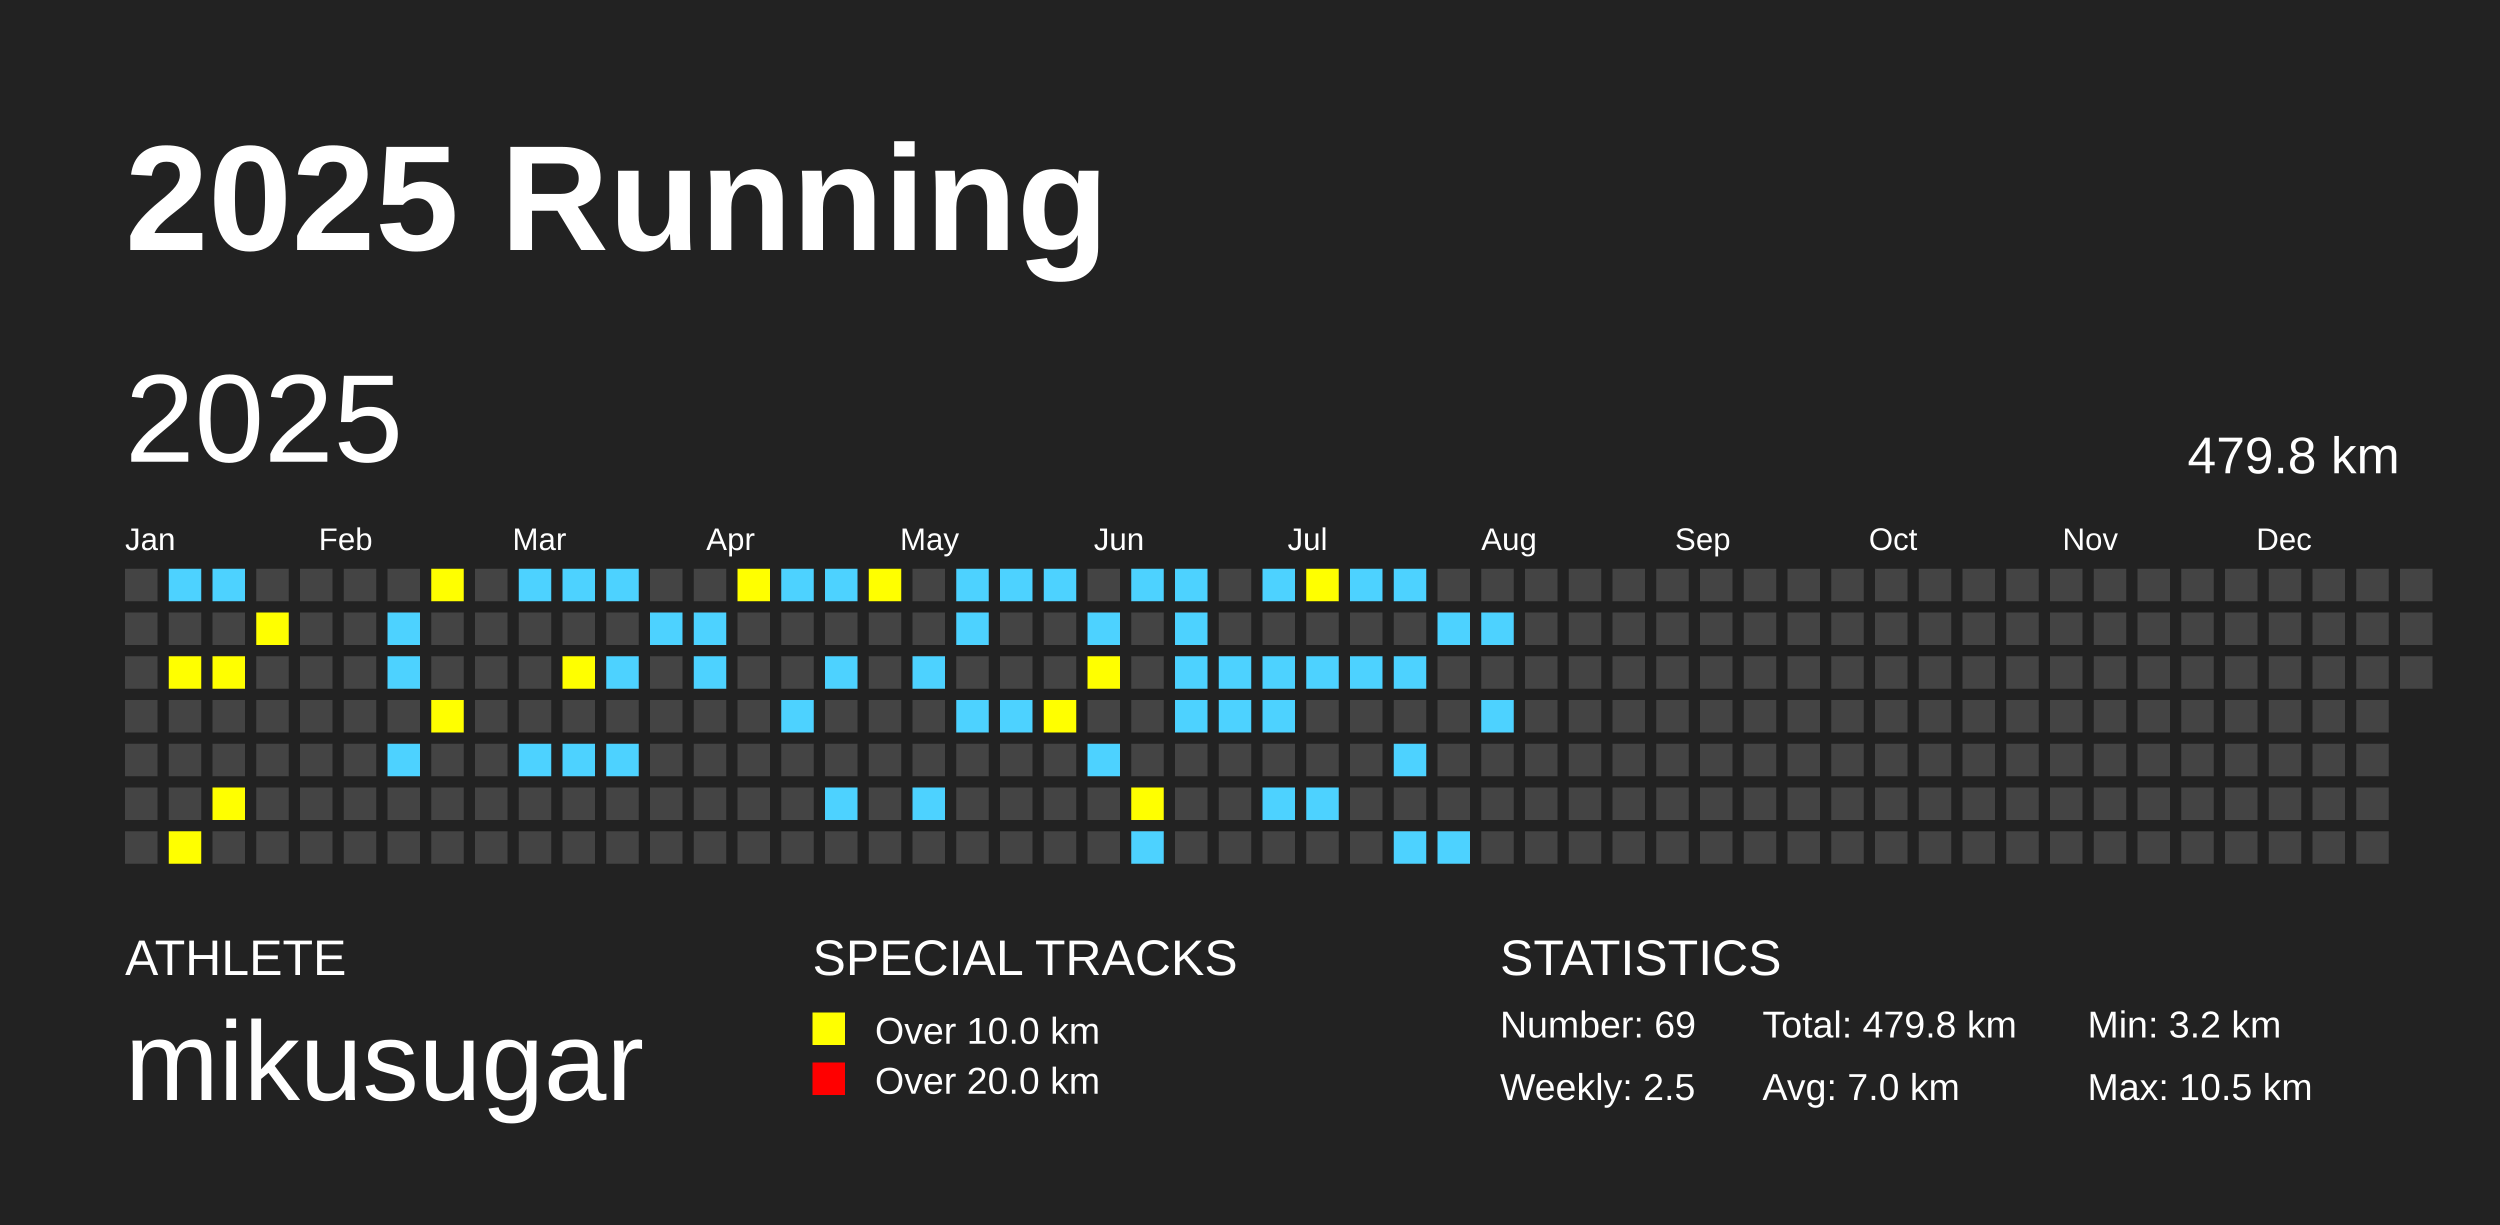
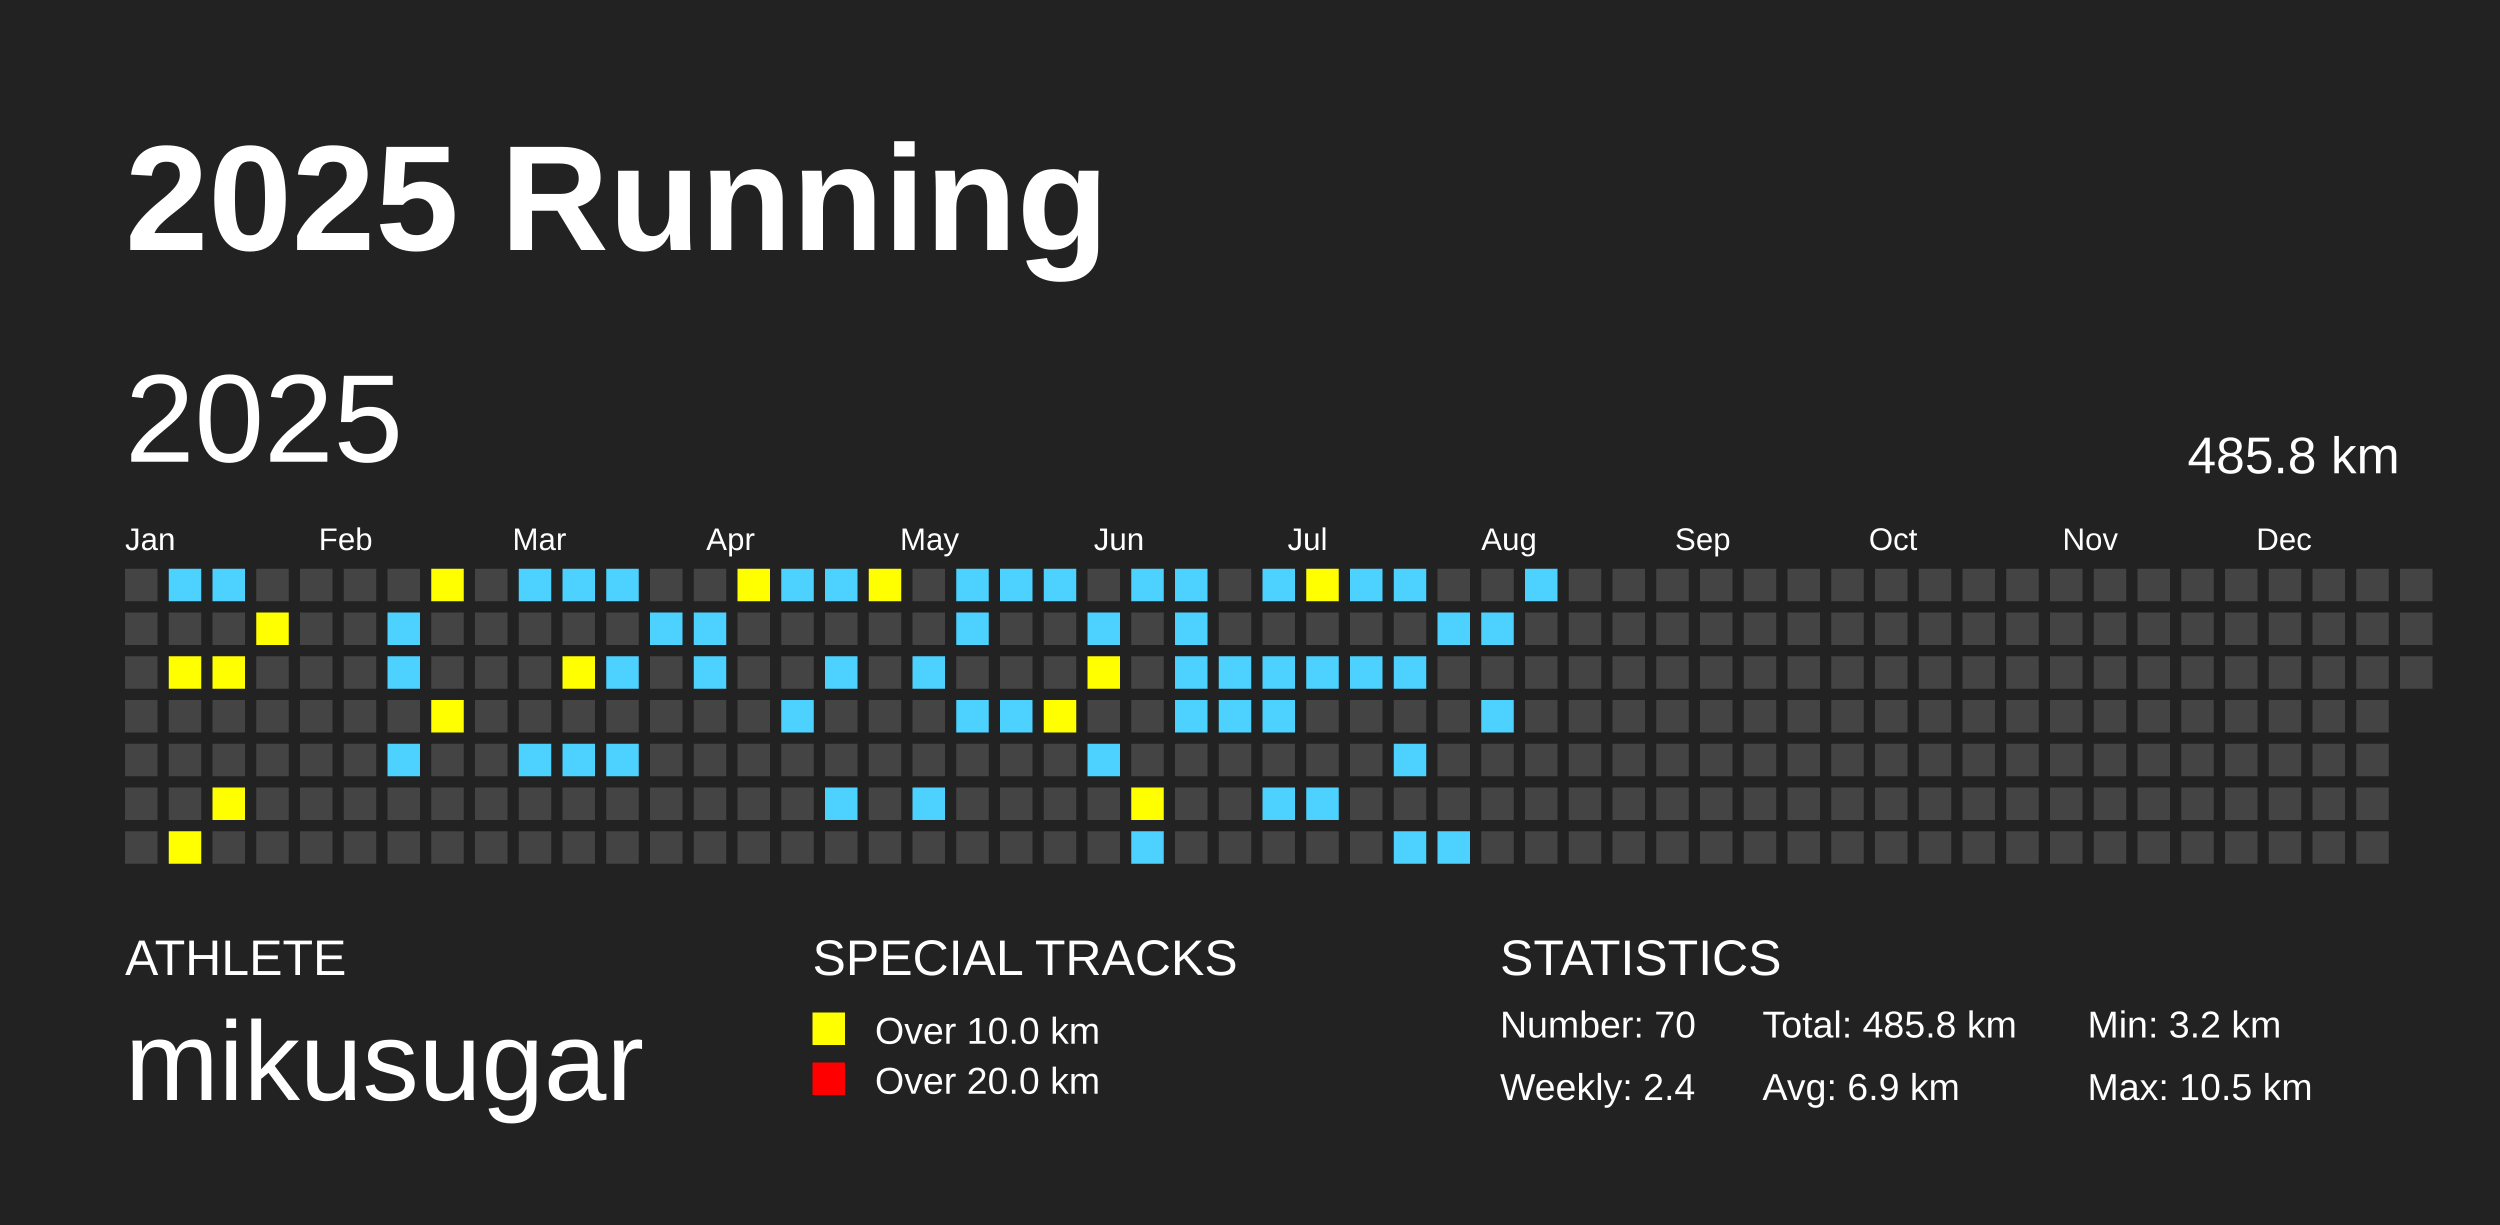
<svg xmlns="http://www.w3.org/2000/svg" baseProfile="full" height="98mm" version="1.1" viewBox="0,0,200,98" width="200mm">
  <defs />
  <rect fill="#222222" height="98" width="200" x="0" y="0" />
  <text fill="#FFFFFF" style="font-size:12px; font-family:Arial; font-weight:bold;" x="10" y="20">2025 Running</text>
  <text fill="#FFFFFF" style="font-size:4px; font-family:Arial" x="10" y="78">ATHLETE</text>
  <text fill="#FFFFFF" style="font-size:9px; font-family:Arial" x="10" y="88">mikusugar</text>
  <text fill="#FFFFFF" style="font-size:4px; font-family:Arial" x="65" y="78">SPECIAL TRACKS</text>
  <rect fill="yellow" height="2.6" width="2.6" x="65" y="81" />
  <text fill="#FFFFFF" style="font-size:3px; font-family:Arial" x="70" y="83.5">Over 10.0 km</text>
  <rect fill="red" height="2.6" width="2.6" x="65" y="85" />
  <text fill="#FFFFFF" style="font-size:3px; font-family:Arial" x="70" y="87.5">Over 20.0 km</text>
  <text fill="#FFFFFF" style="font-size:4px; font-family:Arial" x="120" y="78">STATISTICS</text>
-   <text fill="#FFFFFF" style="font-size:3px; font-family:Arial" x="120" y="83">Number: 69</text>
-   <text fill="#FFFFFF" style="font-size:3px; font-family:Arial" x="120" y="88">Weekly: 2.5</text>
-   <text fill="#FFFFFF" style="font-size:3px; font-family:Arial" x="141" y="83">Total: 479.8 km</text>
-   <text fill="#FFFFFF" style="font-size:3px; font-family:Arial" x="141" y="88">Avg: 7.0 km</text>
+   <text fill="#FFFFFF" style="font-size:3px; font-family:Arial" x="120" y="83">Number: 70</text>
+   <text fill="#FFFFFF" style="font-size:3px; font-family:Arial" x="120" y="88">Weekly: 2.4</text>
+   <text fill="#FFFFFF" style="font-size:3px; font-family:Arial" x="141" y="83">Total: 485.8 km</text>
+   <text fill="#FFFFFF" style="font-size:3px; font-family:Arial" x="141" y="88">Avg: 6.9 km</text>
  <text fill="#FFFFFF" style="font-size:3px; font-family:Arial" x="167" y="83">Min: 3.2 km</text>
  <text fill="#FFFFFF" style="font-size:3px; font-family:Arial" x="167" y="88">Max: 10.5 km</text>
  <text dominant-baseline="hanging" fill="#FFFFFF" style="font-size:10.0px; font-family:Arial;" x="10" y="30">2025</text>
-   <text dominant-baseline="hanging" fill="#FFFFFF" style="font-size:4.125px; font-family:Arial;" x="175" y="35">479.8 km</text>
+   <text dominant-baseline="hanging" fill="#FFFFFF" style="font-size:4.125px; font-family:Arial;" x="175" y="35">485.8 km</text>
  <text fill="#FFFFFF" style="font-size:2.5px; font-family:Arial" x="10.0" y="44">Jan</text>
  <text fill="#FFFFFF" style="font-size:2.5px; font-family:Arial" x="25.5" y="44">Feb</text>
  <text fill="#FFFFFF" style="font-size:2.5px; font-family:Arial" x="41.0" y="44">Mar</text>
  <text fill="#FFFFFF" style="font-size:2.5px; font-family:Arial" x="56.5" y="44">Apr</text>
  <text fill="#FFFFFF" style="font-size:2.5px; font-family:Arial" x="72.0" y="44">May</text>
  <text fill="#FFFFFF" style="font-size:2.5px; font-family:Arial" x="87.5" y="44">Jun</text>
  <text fill="#FFFFFF" style="font-size:2.5px; font-family:Arial" x="103.0" y="44">Jul</text>
  <text fill="#FFFFFF" style="font-size:2.5px; font-family:Arial" x="118.5" y="44">Aug</text>
  <text fill="#FFFFFF" style="font-size:2.5px; font-family:Arial" x="134.0" y="44">Sep</text>
  <text fill="#FFFFFF" style="font-size:2.5px; font-family:Arial" x="149.5" y="44">Oct</text>
  <text fill="#FFFFFF" style="font-size:2.5px; font-family:Arial" x="165.0" y="44">Nov</text>
  <text fill="#FFFFFF" style="font-size:2.5px; font-family:Arial" x="180.5" y="44">Dec</text>
  <rect fill="#444444" height="2.6" width="2.6" x="10.0" y="45.5" />
  <rect fill="#444444" height="2.6" width="2.6" x="10.0" y="49.0" />
  <rect fill="#444444" height="2.6" width="2.6" x="10.0" y="52.5" />
  <rect fill="#444444" height="2.6" width="2.6" x="10.0" y="56.0" />
  <rect fill="#444444" height="2.6" width="2.6" x="10.0" y="59.5" />
  <rect fill="#444444" height="2.6" width="2.6" x="10.0" y="63.0" />
  <rect fill="#444444" height="2.6" width="2.6" x="10.0" y="66.5" />
  <rect fill="#4DD2FF" height="2.6" width="2.6" x="13.5" y="45.5" />
  <rect fill="#444444" height="2.6" width="2.6" x="13.5" y="49.0" />
  <rect fill="yellow" height="2.6" width="2.6" x="13.5" y="52.5" />
  <rect fill="#444444" height="2.6" width="2.6" x="13.5" y="56.0" />
  <rect fill="#444444" height="2.6" width="2.6" x="13.5" y="59.5" />
  <rect fill="#444444" height="2.6" width="2.6" x="13.5" y="63.0" />
  <rect fill="yellow" height="2.6" width="2.6" x="13.5" y="66.5" />
  <rect fill="#4DD2FF" height="2.6" width="2.6" x="17.0" y="45.5" />
  <rect fill="#444444" height="2.6" width="2.6" x="17.0" y="49.0" />
  <rect fill="yellow" height="2.6" width="2.6" x="17.0" y="52.5" />
  <rect fill="#444444" height="2.6" width="2.6" x="17.0" y="56.0" />
  <rect fill="#444444" height="2.6" width="2.6" x="17.0" y="59.5" />
  <rect fill="yellow" height="2.6" width="2.6" x="17.0" y="63.0" />
  <rect fill="#444444" height="2.6" width="2.6" x="17.0" y="66.5" />
  <rect fill="#444444" height="2.6" width="2.6" x="20.5" y="45.5" />
  <rect fill="yellow" height="2.6" width="2.6" x="20.5" y="49.0" />
  <rect fill="#444444" height="2.6" width="2.6" x="20.5" y="52.5" />
  <rect fill="#444444" height="2.6" width="2.6" x="20.5" y="56.0" />
  <rect fill="#444444" height="2.6" width="2.6" x="20.5" y="59.5" />
  <rect fill="#444444" height="2.6" width="2.6" x="20.5" y="63.0" />
  <rect fill="#444444" height="2.6" width="2.6" x="20.5" y="66.5" />
  <rect fill="#444444" height="2.6" width="2.6" x="24.0" y="45.5" />
  <rect fill="#444444" height="2.6" width="2.6" x="24.0" y="49.0" />
  <rect fill="#444444" height="2.6" width="2.6" x="24.0" y="52.5" />
  <rect fill="#444444" height="2.6" width="2.6" x="24.0" y="56.0" />
  <rect fill="#444444" height="2.6" width="2.6" x="24.0" y="59.5" />
  <rect fill="#444444" height="2.6" width="2.6" x="24.0" y="63.0" />
  <rect fill="#444444" height="2.6" width="2.6" x="24.0" y="66.5" />
  <rect fill="#444444" height="2.6" width="2.6" x="27.5" y="45.5" />
  <rect fill="#444444" height="2.6" width="2.6" x="27.5" y="49.0" />
  <rect fill="#444444" height="2.6" width="2.6" x="27.5" y="52.5" />
  <rect fill="#444444" height="2.6" width="2.6" x="27.5" y="56.0" />
  <rect fill="#444444" height="2.6" width="2.6" x="27.5" y="59.5" />
  <rect fill="#444444" height="2.6" width="2.6" x="27.5" y="63.0" />
  <rect fill="#444444" height="2.6" width="2.6" x="27.5" y="66.5" />
  <rect fill="#444444" height="2.6" width="2.6" x="31.0" y="45.5" />
  <rect fill="#4DD2FF" height="2.6" width="2.6" x="31.0" y="49.0" />
  <rect fill="#4DD2FF" height="2.6" width="2.6" x="31.0" y="52.5" />
  <rect fill="#444444" height="2.6" width="2.6" x="31.0" y="56.0" />
  <rect fill="#4DD2FF" height="2.6" width="2.6" x="31.0" y="59.5" />
  <rect fill="#444444" height="2.6" width="2.6" x="31.0" y="63.0" />
  <rect fill="#444444" height="2.6" width="2.6" x="31.0" y="66.5" />
  <rect fill="yellow" height="2.6" width="2.6" x="34.5" y="45.5" />
  <rect fill="#444444" height="2.6" width="2.6" x="34.5" y="49.0" />
  <rect fill="#444444" height="2.6" width="2.6" x="34.5" y="52.5" />
  <rect fill="yellow" height="2.6" width="2.6" x="34.5" y="56.0" />
  <rect fill="#444444" height="2.6" width="2.6" x="34.5" y="59.5" />
  <rect fill="#444444" height="2.6" width="2.6" x="34.5" y="63.0" />
  <rect fill="#444444" height="2.6" width="2.6" x="34.5" y="66.5" />
  <rect fill="#444444" height="2.6" width="2.6" x="38.0" y="45.5" />
  <rect fill="#444444" height="2.6" width="2.6" x="38.0" y="49.0" />
  <rect fill="#444444" height="2.6" width="2.6" x="38.0" y="52.5" />
  <rect fill="#444444" height="2.6" width="2.6" x="38.0" y="56.0" />
  <rect fill="#444444" height="2.6" width="2.6" x="38.0" y="59.5" />
  <rect fill="#444444" height="2.6" width="2.6" x="38.0" y="63.0" />
  <rect fill="#444444" height="2.6" width="2.6" x="38.0" y="66.5" />
  <rect fill="#4DD2FF" height="2.6" width="2.6" x="41.5" y="45.5" />
  <rect fill="#444444" height="2.6" width="2.6" x="41.5" y="49.0" />
  <rect fill="#444444" height="2.6" width="2.6" x="41.5" y="52.5" />
  <rect fill="#444444" height="2.6" width="2.6" x="41.5" y="56.0" />
  <rect fill="#4DD2FF" height="2.6" width="2.6" x="41.5" y="59.5" />
  <rect fill="#444444" height="2.6" width="2.6" x="41.5" y="63.0" />
  <rect fill="#444444" height="2.6" width="2.6" x="41.5" y="66.5" />
  <rect fill="#4DD2FF" height="2.6" width="2.6" x="45.0" y="45.5" />
  <rect fill="#444444" height="2.6" width="2.6" x="45.0" y="49.0" />
  <rect fill="yellow" height="2.6" width="2.6" x="45.0" y="52.5" />
  <rect fill="#444444" height="2.6" width="2.6" x="45.0" y="56.0" />
  <rect fill="#4DD2FF" height="2.6" width="2.6" x="45.0" y="59.5" />
  <rect fill="#444444" height="2.6" width="2.6" x="45.0" y="63.0" />
  <rect fill="#444444" height="2.6" width="2.6" x="45.0" y="66.5" />
  <rect fill="#4DD2FF" height="2.6" width="2.6" x="48.5" y="45.5" />
  <rect fill="#444444" height="2.6" width="2.6" x="48.5" y="49.0" />
  <rect fill="#4DD2FF" height="2.6" width="2.6" x="48.5" y="52.5" />
  <rect fill="#444444" height="2.6" width="2.6" x="48.5" y="56.0" />
  <rect fill="#4DD2FF" height="2.6" width="2.6" x="48.5" y="59.5" />
  <rect fill="#444444" height="2.6" width="2.6" x="48.5" y="63.0" />
  <rect fill="#444444" height="2.6" width="2.6" x="48.5" y="66.5" />
  <rect fill="#444444" height="2.6" width="2.6" x="52.0" y="45.5" />
  <rect fill="#4DD2FF" height="2.6" width="2.6" x="52.0" y="49.0" />
  <rect fill="#444444" height="2.6" width="2.6" x="52.0" y="52.5" />
  <rect fill="#444444" height="2.6" width="2.6" x="52.0" y="56.0" />
  <rect fill="#444444" height="2.6" width="2.6" x="52.0" y="59.5" />
  <rect fill="#444444" height="2.6" width="2.6" x="52.0" y="63.0" />
  <rect fill="#444444" height="2.6" width="2.6" x="52.0" y="66.5" />
  <rect fill="#444444" height="2.6" width="2.6" x="55.5" y="45.5" />
  <rect fill="#4DD2FF" height="2.6" width="2.6" x="55.5" y="49.0" />
  <rect fill="#4DD2FF" height="2.6" width="2.6" x="55.5" y="52.5" />
  <rect fill="#444444" height="2.6" width="2.6" x="55.5" y="56.0" />
  <rect fill="#444444" height="2.6" width="2.6" x="55.5" y="59.5" />
  <rect fill="#444444" height="2.6" width="2.6" x="55.5" y="63.0" />
  <rect fill="#444444" height="2.6" width="2.6" x="55.5" y="66.5" />
  <rect fill="yellow" height="2.6" width="2.6" x="59.0" y="45.5" />
  <rect fill="#444444" height="2.6" width="2.6" x="59.0" y="49.0" />
  <rect fill="#444444" height="2.6" width="2.6" x="59.0" y="52.5" />
  <rect fill="#444444" height="2.6" width="2.6" x="59.0" y="56.0" />
  <rect fill="#444444" height="2.6" width="2.6" x="59.0" y="59.5" />
  <rect fill="#444444" height="2.6" width="2.6" x="59.0" y="63.0" />
  <rect fill="#444444" height="2.6" width="2.6" x="59.0" y="66.5" />
  <rect fill="#4DD2FF" height="2.6" width="2.6" x="62.5" y="45.5" />
  <rect fill="#444444" height="2.6" width="2.6" x="62.5" y="49.0" />
  <rect fill="#444444" height="2.6" width="2.6" x="62.5" y="52.5" />
  <rect fill="#4DD2FF" height="2.6" width="2.6" x="62.5" y="56.0" />
  <rect fill="#444444" height="2.6" width="2.6" x="62.5" y="59.5" />
  <rect fill="#444444" height="2.6" width="2.6" x="62.5" y="63.0" />
  <rect fill="#444444" height="2.6" width="2.6" x="62.5" y="66.5" />
  <rect fill="#4DD2FF" height="2.6" width="2.6" x="66.0" y="45.5" />
  <rect fill="#444444" height="2.6" width="2.6" x="66.0" y="49.0" />
  <rect fill="#4DD2FF" height="2.6" width="2.6" x="66.0" y="52.5" />
  <rect fill="#444444" height="2.6" width="2.6" x="66.0" y="56.0" />
  <rect fill="#444444" height="2.6" width="2.6" x="66.0" y="59.5" />
  <rect fill="#4DD2FF" height="2.6" width="2.6" x="66.0" y="63.0" />
  <rect fill="#444444" height="2.6" width="2.6" x="66.0" y="66.5" />
  <rect fill="yellow" height="2.6" width="2.6" x="69.5" y="45.5" />
  <rect fill="#444444" height="2.6" width="2.6" x="69.5" y="49.0" />
  <rect fill="#444444" height="2.6" width="2.6" x="69.5" y="52.5" />
  <rect fill="#444444" height="2.6" width="2.6" x="69.5" y="56.0" />
  <rect fill="#444444" height="2.6" width="2.6" x="69.5" y="59.5" />
  <rect fill="#444444" height="2.6" width="2.6" x="69.5" y="63.0" />
  <rect fill="#444444" height="2.6" width="2.6" x="69.5" y="66.5" />
  <rect fill="#444444" height="2.6" width="2.6" x="73.0" y="45.5" />
  <rect fill="#444444" height="2.6" width="2.6" x="73.0" y="49.0" />
  <rect fill="#4DD2FF" height="2.6" width="2.6" x="73.0" y="52.5" />
  <rect fill="#444444" height="2.6" width="2.6" x="73.0" y="56.0" />
  <rect fill="#444444" height="2.6" width="2.6" x="73.0" y="59.5" />
  <rect fill="#4DD2FF" height="2.6" width="2.6" x="73.0" y="63.0" />
  <rect fill="#444444" height="2.6" width="2.6" x="73.0" y="66.5" />
  <rect fill="#4DD2FF" height="2.6" width="2.6" x="76.5" y="45.5" />
  <rect fill="#4DD2FF" height="2.6" width="2.6" x="76.5" y="49.0" />
  <rect fill="#444444" height="2.6" width="2.6" x="76.5" y="52.5" />
  <rect fill="#4DD2FF" height="2.6" width="2.6" x="76.5" y="56.0" />
  <rect fill="#444444" height="2.6" width="2.6" x="76.5" y="59.5" />
  <rect fill="#444444" height="2.6" width="2.6" x="76.5" y="63.0" />
  <rect fill="#444444" height="2.6" width="2.6" x="76.5" y="66.5" />
  <rect fill="#4DD2FF" height="2.6" width="2.6" x="80.0" y="45.5" />
  <rect fill="#444444" height="2.6" width="2.6" x="80.0" y="49.0" />
  <rect fill="#444444" height="2.6" width="2.6" x="80.0" y="52.5" />
  <rect fill="#4DD2FF" height="2.6" width="2.6" x="80.0" y="56.0" />
  <rect fill="#444444" height="2.6" width="2.6" x="80.0" y="59.5" />
  <rect fill="#444444" height="2.6" width="2.6" x="80.0" y="63.0" />
  <rect fill="#444444" height="2.6" width="2.6" x="80.0" y="66.5" />
  <rect fill="#4DD2FF" height="2.6" width="2.6" x="83.5" y="45.5" />
  <rect fill="#444444" height="2.6" width="2.6" x="83.5" y="49.0" />
  <rect fill="#444444" height="2.6" width="2.6" x="83.5" y="52.5" />
  <rect fill="yellow" height="2.6" width="2.6" x="83.5" y="56.0" />
  <rect fill="#444444" height="2.6" width="2.6" x="83.5" y="59.5" />
  <rect fill="#444444" height="2.6" width="2.6" x="83.5" y="63.0" />
  <rect fill="#444444" height="2.6" width="2.6" x="83.5" y="66.5" />
  <rect fill="#444444" height="2.6" width="2.6" x="87.0" y="45.5" />
  <rect fill="#4DD2FF" height="2.6" width="2.6" x="87.0" y="49.0" />
  <rect fill="yellow" height="2.6" width="2.6" x="87.0" y="52.5" />
  <rect fill="#444444" height="2.6" width="2.6" x="87.0" y="56.0" />
  <rect fill="#4DD2FF" height="2.6" width="2.6" x="87.0" y="59.5" />
  <rect fill="#444444" height="2.6" width="2.6" x="87.0" y="63.0" />
  <rect fill="#444444" height="2.6" width="2.6" x="87.0" y="66.5" />
  <rect fill="#4DD2FF" height="2.6" width="2.6" x="90.5" y="45.5" />
  <rect fill="#444444" height="2.6" width="2.6" x="90.5" y="49.0" />
  <rect fill="#444444" height="2.6" width="2.6" x="90.5" y="52.5" />
  <rect fill="#444444" height="2.6" width="2.6" x="90.5" y="56.0" />
  <rect fill="#444444" height="2.6" width="2.6" x="90.5" y="59.5" />
  <rect fill="yellow" height="2.6" width="2.6" x="90.5" y="63.0" />
  <rect fill="#4DD2FF" height="2.6" width="2.6" x="90.5" y="66.5" />
  <rect fill="#4DD2FF" height="2.6" width="2.6" x="94.0" y="45.5" />
  <rect fill="#4DD2FF" height="2.6" width="2.6" x="94.0" y="49.0" />
  <rect fill="#4DD2FF" height="2.6" width="2.6" x="94.0" y="52.5" />
  <rect fill="#4DD2FF" height="2.6" width="2.6" x="94.0" y="56.0" />
  <rect fill="#444444" height="2.6" width="2.6" x="94.0" y="59.5" />
  <rect fill="#444444" height="2.6" width="2.6" x="94.0" y="63.0" />
  <rect fill="#444444" height="2.6" width="2.6" x="94.0" y="66.5" />
  <rect fill="#444444" height="2.6" width="2.6" x="97.5" y="45.5" />
  <rect fill="#444444" height="2.6" width="2.6" x="97.5" y="49.0" />
  <rect fill="#4DD2FF" height="2.6" width="2.6" x="97.5" y="52.5" />
  <rect fill="#4DD2FF" height="2.6" width="2.6" x="97.5" y="56.0" />
  <rect fill="#444444" height="2.6" width="2.6" x="97.5" y="59.5" />
  <rect fill="#444444" height="2.6" width="2.6" x="97.5" y="63.0" />
  <rect fill="#444444" height="2.6" width="2.6" x="97.5" y="66.5" />
  <rect fill="#4DD2FF" height="2.6" width="2.6" x="101.0" y="45.5" />
  <rect fill="#444444" height="2.6" width="2.6" x="101.0" y="49.0" />
  <rect fill="#4DD2FF" height="2.6" width="2.6" x="101.0" y="52.5" />
  <rect fill="#4DD2FF" height="2.6" width="2.6" x="101.0" y="56.0" />
  <rect fill="#444444" height="2.6" width="2.6" x="101.0" y="59.5" />
  <rect fill="#4DD2FF" height="2.6" width="2.6" x="101.0" y="63.0" />
  <rect fill="#444444" height="2.6" width="2.6" x="101.0" y="66.5" />
  <rect fill="yellow" height="2.6" width="2.6" x="104.5" y="45.5" />
  <rect fill="#444444" height="2.6" width="2.6" x="104.5" y="49.0" />
  <rect fill="#4DD2FF" height="2.6" width="2.6" x="104.5" y="52.5" />
  <rect fill="#444444" height="2.6" width="2.6" x="104.5" y="56.0" />
  <rect fill="#444444" height="2.6" width="2.6" x="104.5" y="59.5" />
  <rect fill="#4DD2FF" height="2.6" width="2.6" x="104.5" y="63.0" />
  <rect fill="#444444" height="2.6" width="2.6" x="104.5" y="66.5" />
  <rect fill="#4DD2FF" height="2.6" width="2.6" x="108.0" y="45.5" />
  <rect fill="#444444" height="2.6" width="2.6" x="108.0" y="49.0" />
  <rect fill="#4DD2FF" height="2.6" width="2.6" x="108.0" y="52.5" />
  <rect fill="#444444" height="2.6" width="2.6" x="108.0" y="56.0" />
  <rect fill="#444444" height="2.6" width="2.6" x="108.0" y="59.5" />
  <rect fill="#444444" height="2.6" width="2.6" x="108.0" y="63.0" />
  <rect fill="#444444" height="2.6" width="2.6" x="108.0" y="66.5" />
  <rect fill="#4DD2FF" height="2.6" width="2.6" x="111.5" y="45.5" />
  <rect fill="#444444" height="2.6" width="2.6" x="111.5" y="49.0" />
  <rect fill="#4DD2FF" height="2.6" width="2.6" x="111.5" y="52.5" />
  <rect fill="#444444" height="2.6" width="2.6" x="111.5" y="56.0" />
  <rect fill="#4DD2FF" height="2.6" width="2.6" x="111.5" y="59.5" />
  <rect fill="#444444" height="2.6" width="2.6" x="111.5" y="63.0" />
  <rect fill="#4DD2FF" height="2.6" width="2.6" x="111.5" y="66.5" />
  <rect fill="#444444" height="2.6" width="2.6" x="115.0" y="45.5" />
  <rect fill="#4DD2FF" height="2.6" width="2.6" x="115.0" y="49.0" />
  <rect fill="#444444" height="2.6" width="2.6" x="115.0" y="52.5" />
  <rect fill="#444444" height="2.6" width="2.6" x="115.0" y="56.0" />
  <rect fill="#444444" height="2.6" width="2.6" x="115.0" y="59.5" />
  <rect fill="#444444" height="2.6" width="2.6" x="115.0" y="63.0" />
  <rect fill="#4DD2FF" height="2.6" width="2.6" x="115.0" y="66.5" />
  <rect fill="#444444" height="2.6" width="2.6" x="118.5" y="45.5" />
  <rect fill="#4DD2FF" height="2.6" width="2.6" x="118.5" y="49.0" />
  <rect fill="#444444" height="2.6" width="2.6" x="118.5" y="52.5" />
  <rect fill="#4DD2FF" height="2.6" width="2.6" x="118.5" y="56.0" />
  <rect fill="#444444" height="2.6" width="2.6" x="118.5" y="59.5" />
  <rect fill="#444444" height="2.6" width="2.6" x="118.5" y="63.0" />
  <rect fill="#444444" height="2.6" width="2.6" x="118.5" y="66.5" />
-   <rect fill="#444444" height="2.6" width="2.6" x="122.0" y="45.5" />
+   <rect fill="#4DD2FF" height="2.6" width="2.6" x="122.0" y="45.5" />
  <rect fill="#444444" height="2.6" width="2.6" x="122.0" y="49.0" />
  <rect fill="#444444" height="2.6" width="2.6" x="122.0" y="52.5" />
  <rect fill="#444444" height="2.6" width="2.6" x="122.0" y="56.0" />
  <rect fill="#444444" height="2.6" width="2.6" x="122.0" y="59.5" />
  <rect fill="#444444" height="2.6" width="2.6" x="122.0" y="63.0" />
  <rect fill="#444444" height="2.6" width="2.6" x="122.0" y="66.5" />
  <rect fill="#444444" height="2.6" width="2.6" x="125.5" y="45.5" />
  <rect fill="#444444" height="2.6" width="2.6" x="125.5" y="49.0" />
  <rect fill="#444444" height="2.6" width="2.6" x="125.5" y="52.5" />
  <rect fill="#444444" height="2.6" width="2.6" x="125.5" y="56.0" />
  <rect fill="#444444" height="2.6" width="2.6" x="125.5" y="59.5" />
  <rect fill="#444444" height="2.6" width="2.6" x="125.5" y="63.0" />
  <rect fill="#444444" height="2.6" width="2.6" x="125.5" y="66.5" />
  <rect fill="#444444" height="2.6" width="2.6" x="129.0" y="45.5" />
  <rect fill="#444444" height="2.6" width="2.6" x="129.0" y="49.0" />
  <rect fill="#444444" height="2.6" width="2.6" x="129.0" y="52.5" />
  <rect fill="#444444" height="2.6" width="2.6" x="129.0" y="56.0" />
  <rect fill="#444444" height="2.6" width="2.6" x="129.0" y="59.5" />
  <rect fill="#444444" height="2.6" width="2.6" x="129.0" y="63.0" />
  <rect fill="#444444" height="2.6" width="2.6" x="129.0" y="66.5" />
  <rect fill="#444444" height="2.6" width="2.6" x="132.5" y="45.5" />
  <rect fill="#444444" height="2.6" width="2.6" x="132.5" y="49.0" />
  <rect fill="#444444" height="2.6" width="2.6" x="132.5" y="52.5" />
  <rect fill="#444444" height="2.6" width="2.6" x="132.5" y="56.0" />
  <rect fill="#444444" height="2.6" width="2.6" x="132.5" y="59.5" />
  <rect fill="#444444" height="2.6" width="2.6" x="132.5" y="63.0" />
  <rect fill="#444444" height="2.6" width="2.6" x="132.5" y="66.5" />
  <rect fill="#444444" height="2.6" width="2.6" x="136.0" y="45.5" />
  <rect fill="#444444" height="2.6" width="2.6" x="136.0" y="49.0" />
  <rect fill="#444444" height="2.6" width="2.6" x="136.0" y="52.5" />
  <rect fill="#444444" height="2.6" width="2.6" x="136.0" y="56.0" />
  <rect fill="#444444" height="2.6" width="2.6" x="136.0" y="59.5" />
  <rect fill="#444444" height="2.6" width="2.6" x="136.0" y="63.0" />
  <rect fill="#444444" height="2.6" width="2.6" x="136.0" y="66.5" />
  <rect fill="#444444" height="2.6" width="2.6" x="139.5" y="45.5" />
  <rect fill="#444444" height="2.6" width="2.6" x="139.5" y="49.0" />
  <rect fill="#444444" height="2.6" width="2.6" x="139.5" y="52.5" />
  <rect fill="#444444" height="2.6" width="2.6" x="139.5" y="56.0" />
  <rect fill="#444444" height="2.6" width="2.6" x="139.5" y="59.5" />
  <rect fill="#444444" height="2.6" width="2.6" x="139.5" y="63.0" />
  <rect fill="#444444" height="2.6" width="2.6" x="139.5" y="66.5" />
  <rect fill="#444444" height="2.6" width="2.6" x="143.0" y="45.5" />
  <rect fill="#444444" height="2.6" width="2.6" x="143.0" y="49.0" />
  <rect fill="#444444" height="2.6" width="2.6" x="143.0" y="52.5" />
  <rect fill="#444444" height="2.6" width="2.6" x="143.0" y="56.0" />
  <rect fill="#444444" height="2.6" width="2.6" x="143.0" y="59.5" />
  <rect fill="#444444" height="2.6" width="2.6" x="143.0" y="63.0" />
  <rect fill="#444444" height="2.6" width="2.6" x="143.0" y="66.5" />
  <rect fill="#444444" height="2.6" width="2.6" x="146.5" y="45.5" />
  <rect fill="#444444" height="2.6" width="2.6" x="146.5" y="49.0" />
  <rect fill="#444444" height="2.6" width="2.6" x="146.5" y="52.5" />
  <rect fill="#444444" height="2.6" width="2.6" x="146.5" y="56.0" />
  <rect fill="#444444" height="2.6" width="2.6" x="146.5" y="59.5" />
  <rect fill="#444444" height="2.6" width="2.6" x="146.5" y="63.0" />
  <rect fill="#444444" height="2.6" width="2.6" x="146.5" y="66.5" />
  <rect fill="#444444" height="2.6" width="2.6" x="150.0" y="45.5" />
  <rect fill="#444444" height="2.6" width="2.6" x="150.0" y="49.0" />
  <rect fill="#444444" height="2.6" width="2.6" x="150.0" y="52.5" />
  <rect fill="#444444" height="2.6" width="2.6" x="150.0" y="56.0" />
  <rect fill="#444444" height="2.6" width="2.6" x="150.0" y="59.5" />
  <rect fill="#444444" height="2.6" width="2.6" x="150.0" y="63.0" />
  <rect fill="#444444" height="2.6" width="2.6" x="150.0" y="66.5" />
  <rect fill="#444444" height="2.6" width="2.6" x="153.5" y="45.5" />
  <rect fill="#444444" height="2.6" width="2.6" x="153.5" y="49.0" />
  <rect fill="#444444" height="2.6" width="2.6" x="153.5" y="52.5" />
  <rect fill="#444444" height="2.6" width="2.6" x="153.5" y="56.0" />
  <rect fill="#444444" height="2.6" width="2.6" x="153.5" y="59.5" />
  <rect fill="#444444" height="2.6" width="2.6" x="153.5" y="63.0" />
  <rect fill="#444444" height="2.6" width="2.6" x="153.5" y="66.5" />
  <rect fill="#444444" height="2.6" width="2.6" x="157.0" y="45.5" />
  <rect fill="#444444" height="2.6" width="2.6" x="157.0" y="49.0" />
  <rect fill="#444444" height="2.6" width="2.6" x="157.0" y="52.5" />
  <rect fill="#444444" height="2.6" width="2.6" x="157.0" y="56.0" />
  <rect fill="#444444" height="2.6" width="2.6" x="157.0" y="59.5" />
  <rect fill="#444444" height="2.6" width="2.6" x="157.0" y="63.0" />
  <rect fill="#444444" height="2.6" width="2.6" x="157.0" y="66.5" />
  <rect fill="#444444" height="2.6" width="2.6" x="160.5" y="45.5" />
  <rect fill="#444444" height="2.6" width="2.6" x="160.5" y="49.0" />
  <rect fill="#444444" height="2.6" width="2.6" x="160.5" y="52.5" />
  <rect fill="#444444" height="2.6" width="2.6" x="160.5" y="56.0" />
  <rect fill="#444444" height="2.6" width="2.6" x="160.5" y="59.5" />
  <rect fill="#444444" height="2.6" width="2.6" x="160.5" y="63.0" />
  <rect fill="#444444" height="2.6" width="2.6" x="160.5" y="66.5" />
  <rect fill="#444444" height="2.6" width="2.6" x="164.0" y="45.5" />
  <rect fill="#444444" height="2.6" width="2.6" x="164.0" y="49.0" />
  <rect fill="#444444" height="2.6" width="2.6" x="164.0" y="52.5" />
  <rect fill="#444444" height="2.6" width="2.6" x="164.0" y="56.0" />
  <rect fill="#444444" height="2.6" width="2.6" x="164.0" y="59.5" />
  <rect fill="#444444" height="2.6" width="2.6" x="164.0" y="63.0" />
  <rect fill="#444444" height="2.6" width="2.6" x="164.0" y="66.5" />
  <rect fill="#444444" height="2.6" width="2.6" x="167.5" y="45.5" />
  <rect fill="#444444" height="2.6" width="2.6" x="167.5" y="49.0" />
  <rect fill="#444444" height="2.6" width="2.6" x="167.5" y="52.5" />
  <rect fill="#444444" height="2.6" width="2.6" x="167.5" y="56.0" />
  <rect fill="#444444" height="2.6" width="2.6" x="167.5" y="59.5" />
  <rect fill="#444444" height="2.6" width="2.6" x="167.5" y="63.0" />
  <rect fill="#444444" height="2.6" width="2.6" x="167.5" y="66.5" />
  <rect fill="#444444" height="2.6" width="2.6" x="171.0" y="45.5" />
  <rect fill="#444444" height="2.6" width="2.6" x="171.0" y="49.0" />
  <rect fill="#444444" height="2.6" width="2.6" x="171.0" y="52.5" />
  <rect fill="#444444" height="2.6" width="2.6" x="171.0" y="56.0" />
  <rect fill="#444444" height="2.6" width="2.6" x="171.0" y="59.5" />
  <rect fill="#444444" height="2.6" width="2.6" x="171.0" y="63.0" />
  <rect fill="#444444" height="2.6" width="2.6" x="171.0" y="66.5" />
  <rect fill="#444444" height="2.6" width="2.6" x="174.5" y="45.5" />
  <rect fill="#444444" height="2.6" width="2.6" x="174.5" y="49.0" />
  <rect fill="#444444" height="2.6" width="2.6" x="174.5" y="52.5" />
  <rect fill="#444444" height="2.6" width="2.6" x="174.5" y="56.0" />
  <rect fill="#444444" height="2.6" width="2.6" x="174.5" y="59.5" />
  <rect fill="#444444" height="2.6" width="2.6" x="174.5" y="63.0" />
  <rect fill="#444444" height="2.6" width="2.6" x="174.5" y="66.5" />
  <rect fill="#444444" height="2.6" width="2.6" x="178.0" y="45.5" />
  <rect fill="#444444" height="2.6" width="2.6" x="178.0" y="49.0" />
  <rect fill="#444444" height="2.6" width="2.6" x="178.0" y="52.5" />
  <rect fill="#444444" height="2.6" width="2.6" x="178.0" y="56.0" />
  <rect fill="#444444" height="2.6" width="2.6" x="178.0" y="59.5" />
  <rect fill="#444444" height="2.6" width="2.6" x="178.0" y="63.0" />
  <rect fill="#444444" height="2.6" width="2.6" x="178.0" y="66.5" />
  <rect fill="#444444" height="2.6" width="2.6" x="181.5" y="45.5" />
  <rect fill="#444444" height="2.6" width="2.6" x="181.5" y="49.0" />
  <rect fill="#444444" height="2.6" width="2.6" x="181.5" y="52.5" />
  <rect fill="#444444" height="2.6" width="2.6" x="181.5" y="56.0" />
  <rect fill="#444444" height="2.6" width="2.6" x="181.5" y="59.5" />
  <rect fill="#444444" height="2.6" width="2.6" x="181.5" y="63.0" />
  <rect fill="#444444" height="2.6" width="2.6" x="181.5" y="66.5" />
  <rect fill="#444444" height="2.6" width="2.6" x="185.0" y="45.5" />
  <rect fill="#444444" height="2.6" width="2.6" x="185.0" y="49.0" />
  <rect fill="#444444" height="2.6" width="2.6" x="185.0" y="52.5" />
  <rect fill="#444444" height="2.6" width="2.6" x="185.0" y="56.0" />
  <rect fill="#444444" height="2.6" width="2.6" x="185.0" y="59.5" />
  <rect fill="#444444" height="2.6" width="2.6" x="185.0" y="63.0" />
  <rect fill="#444444" height="2.6" width="2.6" x="185.0" y="66.5" />
  <rect fill="#444444" height="2.6" width="2.6" x="188.5" y="45.5" />
  <rect fill="#444444" height="2.6" width="2.6" x="188.5" y="49.0" />
  <rect fill="#444444" height="2.6" width="2.6" x="188.5" y="52.5" />
  <rect fill="#444444" height="2.6" width="2.6" x="188.5" y="56.0" />
  <rect fill="#444444" height="2.6" width="2.6" x="188.5" y="59.5" />
  <rect fill="#444444" height="2.6" width="2.6" x="188.5" y="63.0" />
  <rect fill="#444444" height="2.6" width="2.6" x="188.5" y="66.5" />
  <rect fill="#444444" height="2.6" width="2.6" x="192.0" y="45.5" />
  <rect fill="#444444" height="2.6" width="2.6" x="192.0" y="49.0" />
  <rect fill="#444444" height="2.6" width="2.6" x="192.0" y="52.5" />
</svg>
